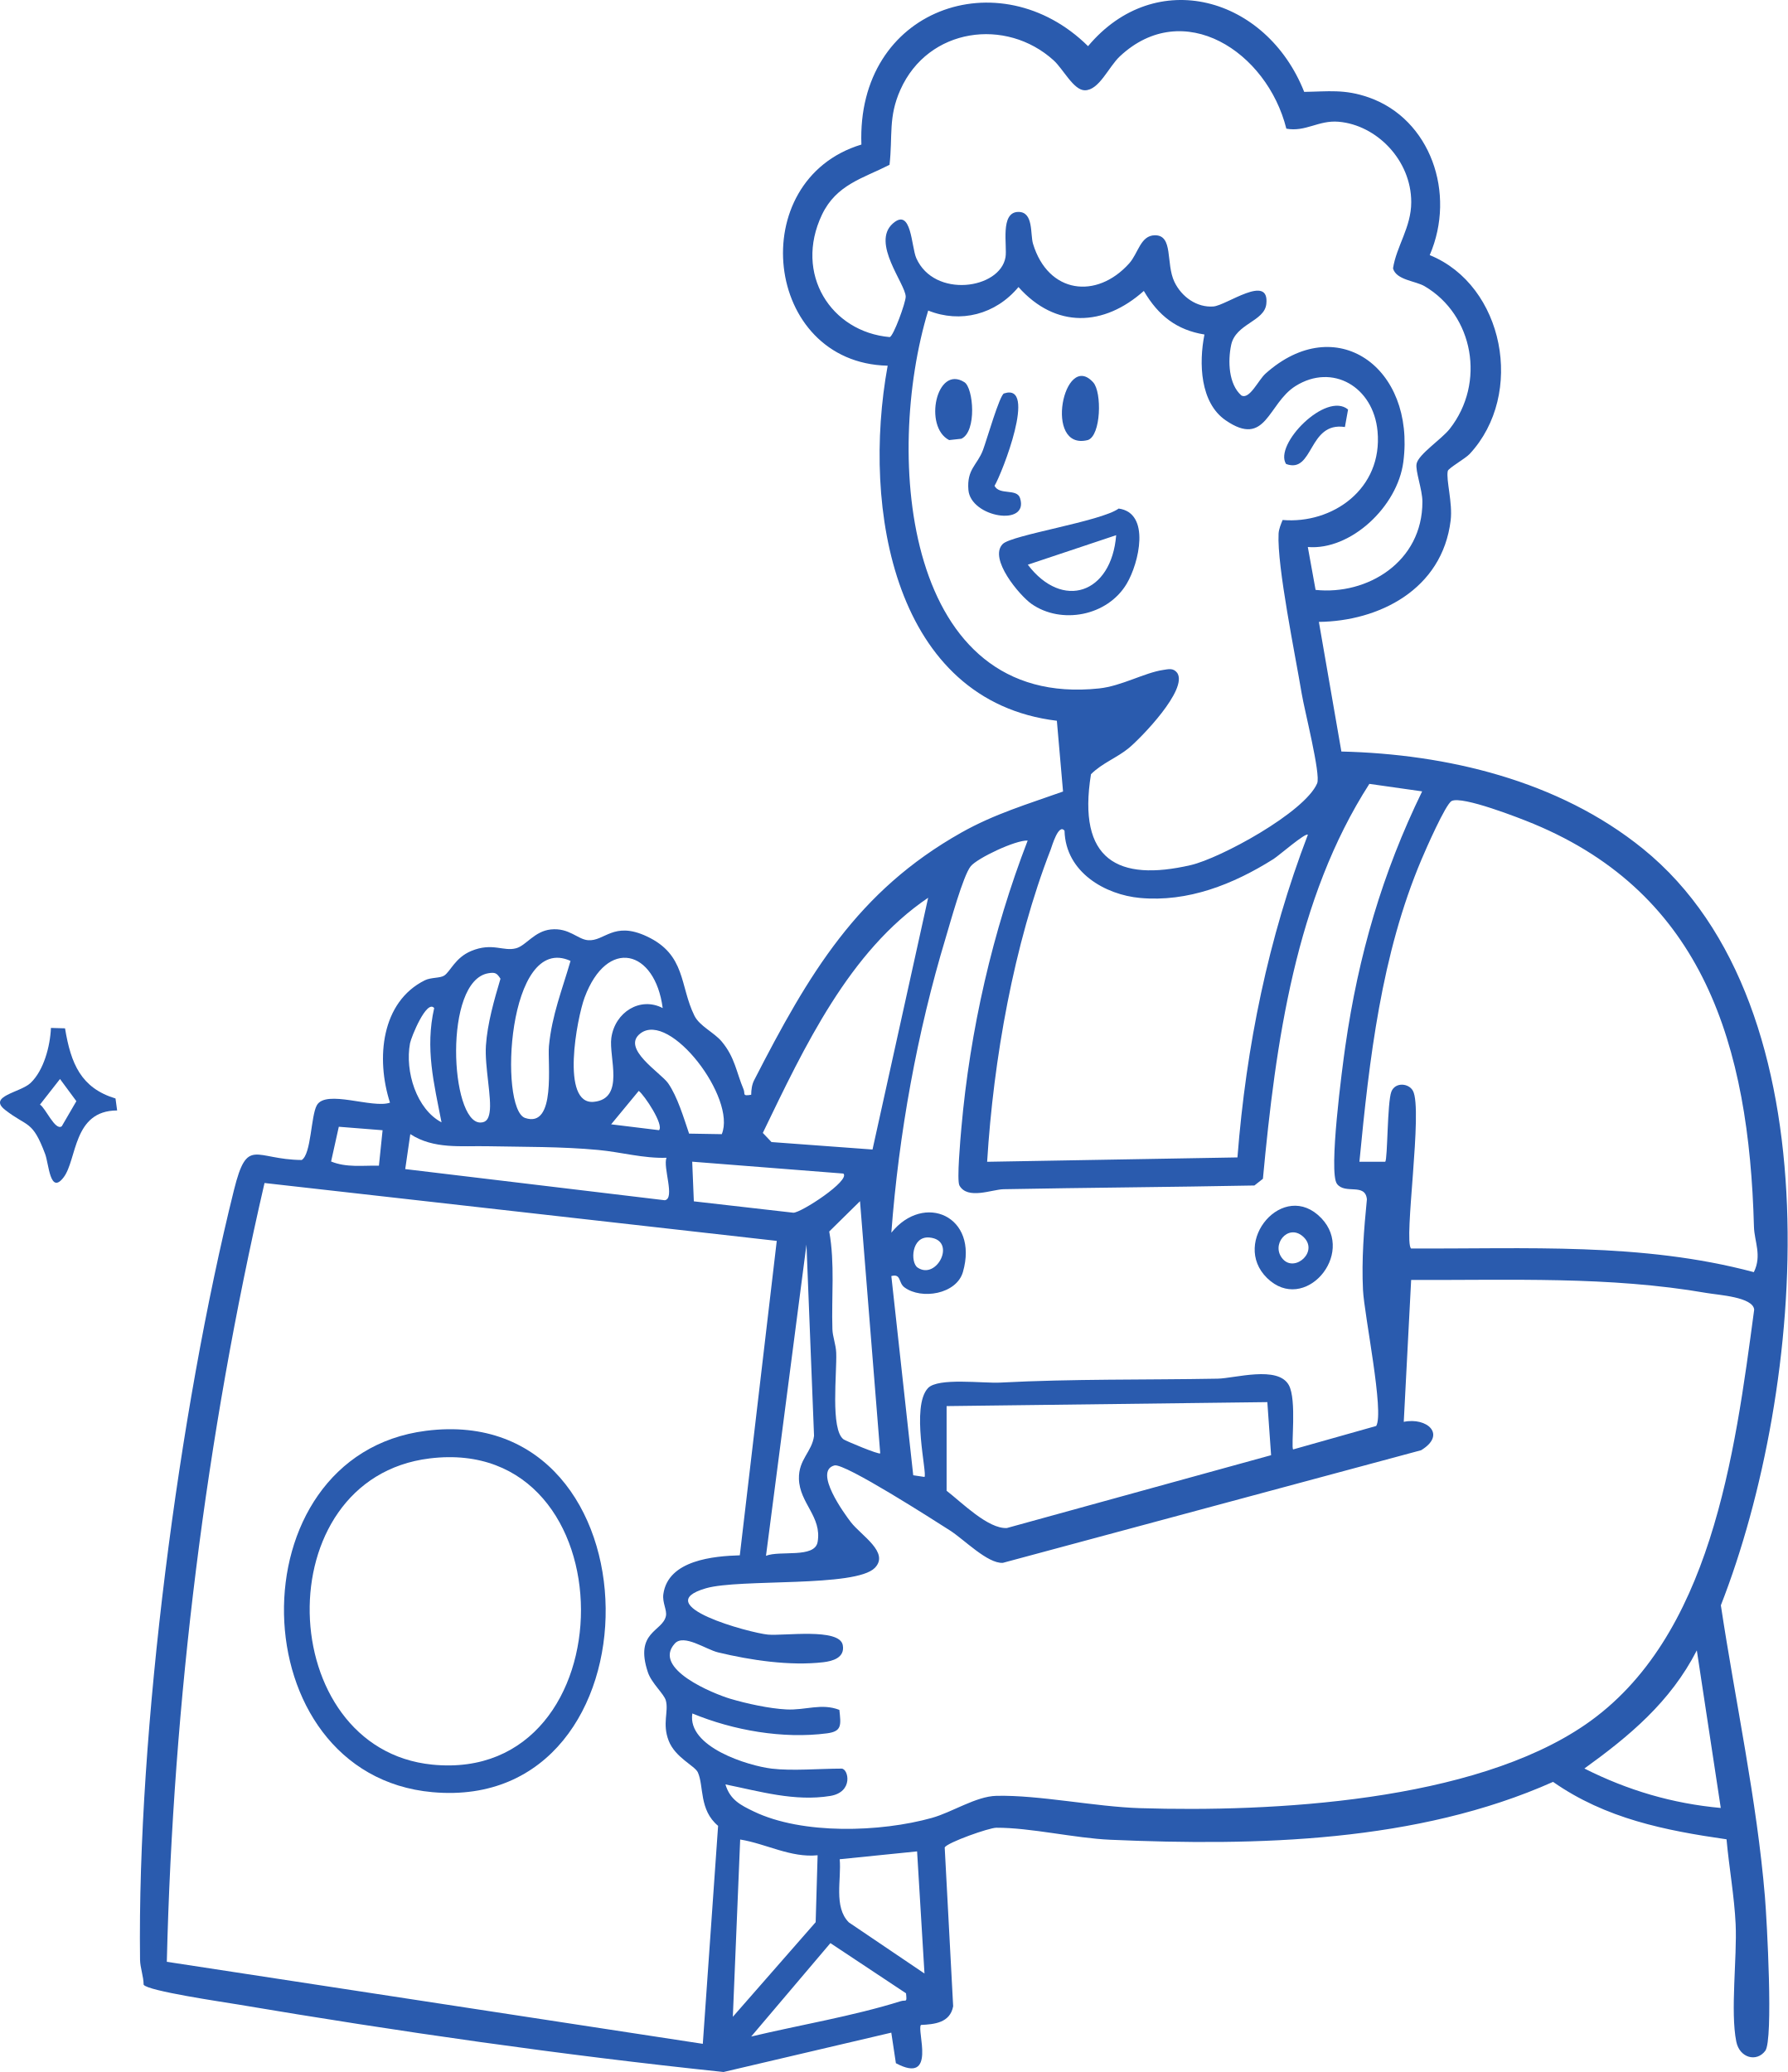
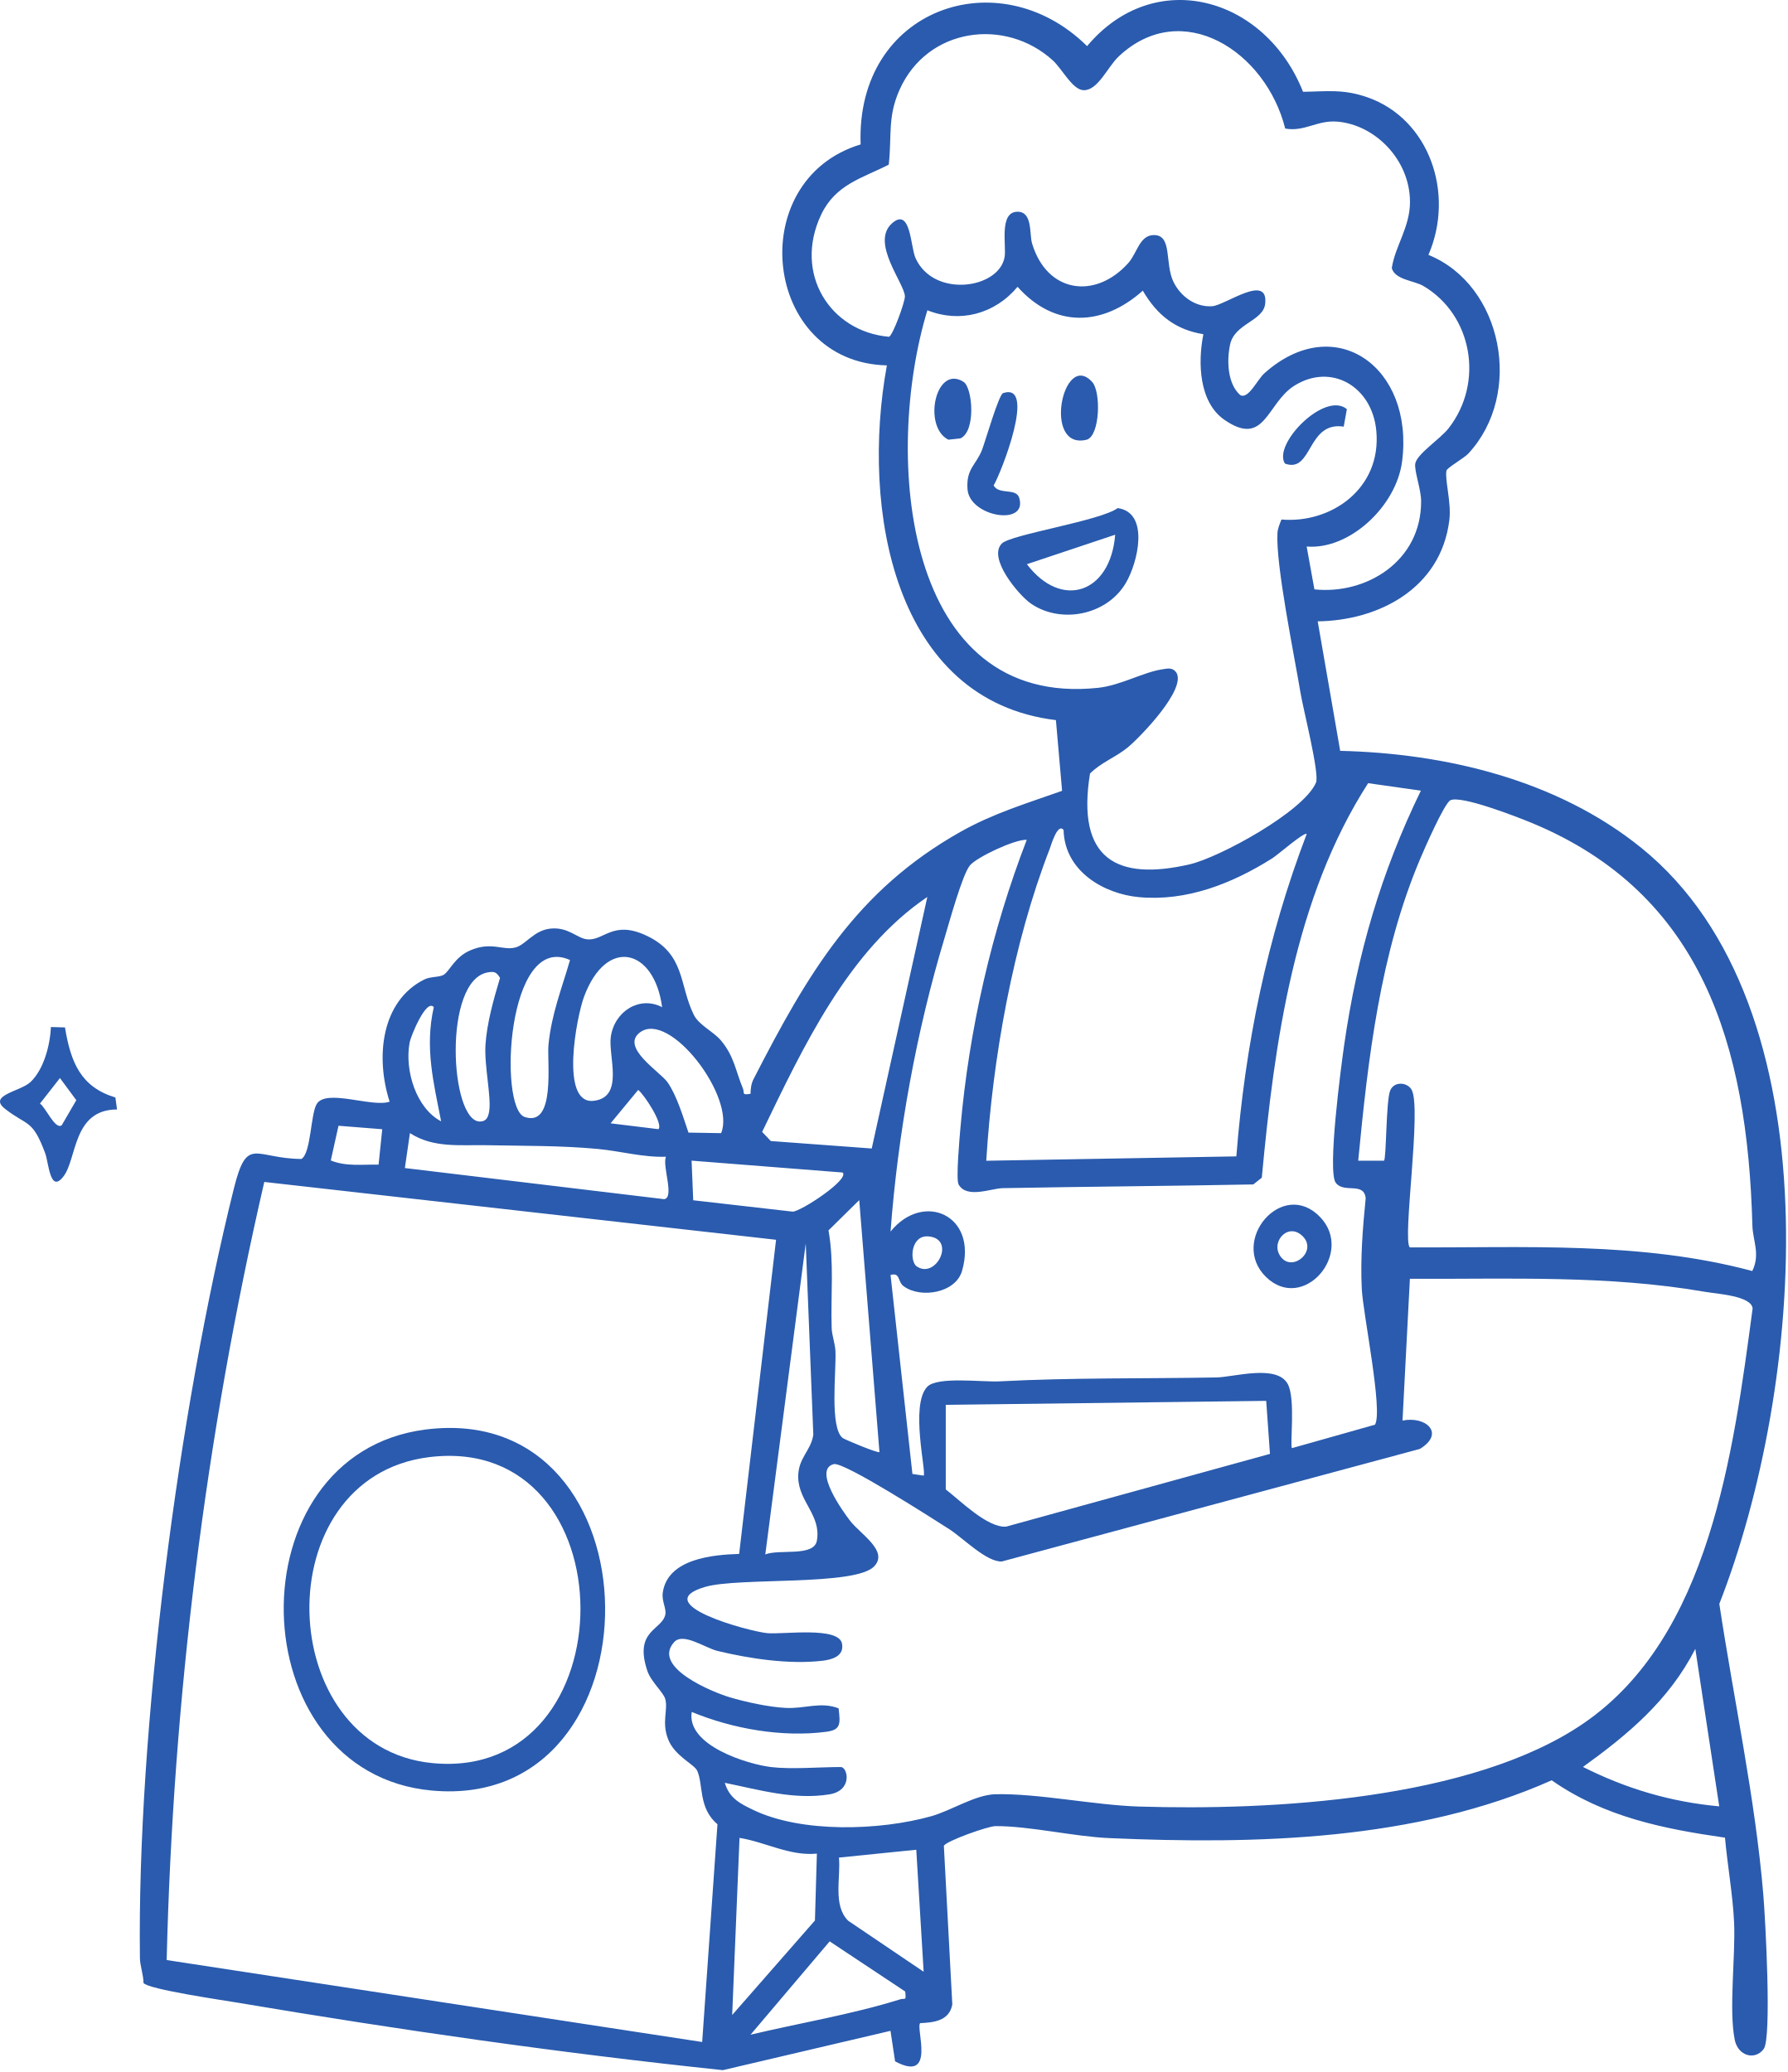
- <svg xmlns="http://www.w3.org/2000/svg" width="314" height="364" viewBox="0 0 314 364" fill="none">
-   <path d="M251.124 44.815C264.179 50.114 267.91 69.23 258.145 79.748C257.394 80.559 254.406 82.244 254.3 82.742C253.965 84.304 255.181 88.319 254.806 91.418C253.328 103.63 242.118 109.137 231.659 109.251L235.611 132.024C254.03 132.461 273.723 137.061 288.591 149.115C322.955 176.969 317.109 244.084 302.266 282.011C304.797 298.814 308.602 316.28 310.006 333.214C310.349 337.316 311.508 358.335 310.071 360.273C308.553 362.324 305.556 361.538 304.977 358.667C303.907 353.377 305.132 343.967 304.862 338.023C304.642 333.231 303.695 327.95 303.262 323.123C292.485 321.569 282.043 319.501 272.792 313.033C248.927 323.682 220.727 324.319 195.058 323.202C188.771 322.931 181.015 321.063 175.006 321.089C173.732 321.089 166.433 323.673 165.935 324.546L167.421 352.452C166.882 355.385 164.082 355.62 161.763 355.734C160.963 356.624 164.612 366.322 157.362 362.455L156.554 357.087L127.088 364C98.643 361.015 70.018 356.904 41.736 352.129C39.32 351.719 25.914 349.772 25.228 348.664C25.22 347.215 24.624 345.705 24.599 344.282C24.085 304.156 31.425 247.942 41.092 209.073C43.451 199.585 44.7 203.714 52.995 203.783C54.677 202.753 54.596 196.05 55.649 194.173C57.249 191.328 65.414 194.793 68.5 193.711C65.993 185.924 66.973 176.009 74.623 172.212C75.701 171.679 77.317 171.862 78.044 171.374C79.13 170.632 79.963 168.24 82.755 167.07C86.502 165.508 88.397 167.21 90.675 166.581C92.406 166.101 93.875 163.587 96.749 163.282C99.95 162.95 101.444 165.01 103.256 165.167C106.187 165.429 107.755 161.746 113.625 164.504C120.516 167.734 119.373 173.172 121.969 178.426C122.884 180.277 125.415 181.351 126.778 182.983C129.097 185.767 129.334 188.36 130.599 191.354C130.942 192.174 130.297 192.602 131.946 192.323C131.954 191.458 132.069 190.542 132.461 189.774C142.046 171.086 150.586 156.561 168.85 146.27C174.687 142.979 180.501 141.268 186.722 139.051L185.636 126.621C157.085 123.165 151.312 89.463 155.917 64.245C134.085 63.748 130.64 31.643 151.304 25.394C150.414 1.503 175.602 -7.234 191.114 8.111C202.986 -6.065 222.466 -0.566 229.079 16.141C233.284 16.08 236.174 15.617 240.453 17.128C251.222 20.916 255.818 33.93 251.132 44.806L251.124 44.815ZM225.944 22.601C222.556 9.053 207.835 -0.531 196.699 9.9C194.715 11.759 193.066 15.862 190.551 15.862C188.567 15.862 186.771 12.143 185.056 10.59C176.72 3.039 163.037 4.837 158.154 15.766C155.991 20.602 156.823 23.857 156.244 28.955C151.615 31.32 146.904 32.403 144.373 37.727C139.441 48.106 145.948 58.31 156.276 59.218C156.938 59.087 159.101 53.108 159.085 52.112C159.044 49.843 152.986 42.668 156.823 39.264C160.122 36.348 160.057 43.349 160.947 45.356C164.114 52.462 175.651 50.812 176.614 45.191C176.957 43.2 175.586 37.23 178.892 37.23C181.57 37.23 180.941 41.14 181.448 42.825C184.101 51.597 192.617 52.654 198.34 46.273C199.94 44.492 200.316 41.367 202.839 41.332C206.145 41.289 204.741 46.273 206.276 49.502C207.558 52.191 210.26 54.059 213.126 53.841C215.42 53.666 223.03 47.966 222.425 53.413C222.082 56.486 217.053 56.852 216.253 60.588C215.649 63.434 215.796 67.484 218.033 69.465C219.47 70.277 221.013 66.777 222.278 65.642C234.648 54.556 248.65 64.516 246.494 81.144C245.474 89.018 237.252 96.716 229.716 96.097L231.08 103.63C240.101 104.59 249.874 98.759 249.842 88.127C249.842 86.015 248.568 82.698 248.821 81.467C249.164 79.791 253.214 77.164 254.651 75.331C260.978 67.266 258.839 55.333 250.226 50.279C248.625 49.337 245.237 49.206 244.682 47.146C245.27 43.27 247.882 39.944 247.882 35.519C247.89 28.152 241.816 21.963 235.129 21.387C231.57 21.082 229.349 23.229 225.92 22.601H225.944ZM211.55 58.764C206.725 57.978 203.467 55.49 200.912 51.109C193.858 57.402 185.416 57.742 178.892 50.428C174.875 55.255 168.695 56.835 163.037 54.556C155.24 80.228 158.881 124.579 193.066 120.939C197.001 120.52 201.042 118.172 204.316 117.692C205.239 117.561 206.08 117.29 206.782 118.215C208.701 121.131 200.397 129.65 198.307 131.387C196.217 133.124 193.58 134.049 191.629 136.013C189.188 151.114 196.381 154.929 209.15 151.978C214.367 150.774 229.177 142.717 231.357 137.611C232.019 136.057 229.12 124.753 228.639 121.838C227.553 115.265 224.279 99.457 224.581 93.749C224.622 92.954 224.989 92.073 225.291 91.348C234.011 92.09 242.91 85.919 241.963 75.759C241.236 67.938 234.035 63.757 227.561 67.816C222.67 70.879 222.425 78.753 215.273 73.83C210.799 70.748 210.554 63.8 211.558 58.773L211.55 58.764ZM249.801 139.025L240.526 137.707C227.553 157.888 224.075 183.096 221.829 207.083L220.335 208.261C205.647 208.549 190.959 208.637 176.271 208.916C174.247 208.96 169.944 210.81 168.523 208.261C168.033 207.388 168.703 199.978 168.858 198.215C170.377 180.958 174.345 163.64 180.509 147.666C178.402 147.553 171.65 150.756 170.499 152.188C169.168 153.837 166.89 162.165 166.098 164.792C161.102 181.324 157.86 199.279 156.562 216.554C162.294 209.422 171.96 213.638 169.136 223.458C168.009 227.369 161.853 228.364 158.873 226.164C157.754 225.344 158.334 223.703 156.562 224.174L160.408 259.168L162.384 259.464C162.906 258.906 159.967 247.096 162.996 243.857C164.759 241.972 172.679 243.045 175.683 242.888C188.461 242.216 201.067 242.434 213.885 242.199C216.922 242.138 224.442 239.851 226.377 243.325C227.814 245.9 226.728 254.166 227.136 254.629L241.726 250.509C243.18 248.152 239.62 230.974 239.408 226.627C239.146 221.302 239.571 215.969 240.093 210.688C239.799 207.738 236.264 209.894 234.835 207.973C233.325 205.948 235.766 187.557 236.305 183.795C238.599 167.803 242.828 153.34 249.793 139.033L249.801 139.025ZM308.063 223.476C309.508 220.551 308.153 218.116 308.079 215.506C307.222 183.55 299.155 157.119 269.379 144.733C266.865 143.686 256.814 139.767 254.977 140.718C253.908 141.277 250.421 149.246 249.678 151.009C242.624 167.681 240.518 186.047 238.779 204.089H243.318C243.743 203.609 243.661 193.693 244.388 191.79C245.049 190.071 247.425 190.263 248.176 191.624C249.972 194.854 246.519 217.915 247.841 219.329C267.967 219.434 288.403 218.221 308.055 223.484L308.063 223.476ZM186.983 145.938C185.93 144.594 184.754 148.714 184.558 149.229C178.076 165.892 174.491 186.143 173.389 204.098L217.355 203.33C218.89 183.733 222.776 164.818 229.724 146.645C229.341 146.209 224.613 150.329 223.683 150.913C216.588 155.382 208.627 158.516 200.242 157.748C194.152 157.189 187.179 153.261 186.983 145.955V145.938ZM153.256 201.942L163.028 157.713C149.157 167.105 141.311 183.864 133.987 199.026L135.514 200.632L153.256 201.942ZM100.211 168.807C89.099 163.762 87.605 194.828 92.234 196.399C97.745 198.276 96.145 186.649 96.422 183.751C96.945 178.313 98.741 173.896 100.211 168.807ZM116.401 177.091C115.054 166.826 106.653 164.609 102.685 175.232C101.362 178.784 98.406 194.173 104.326 193.562C109.829 192.995 106.906 185.697 107.379 182.328C108.016 177.789 112.474 175.04 116.393 177.091H116.401ZM85.792 170.972C77.832 172.273 79.089 197.176 84.363 197.202C85.49 197.202 85.825 196.451 85.996 195.421C86.413 192.916 85.106 187.338 85.351 183.681C85.604 179.832 86.813 175.616 87.907 171.941C87.262 170.911 86.927 170.789 85.792 170.972ZM76.264 177.091C74.942 175.52 72.223 182.197 72.019 183.28C71.096 188.246 73.178 194.871 77.554 197.167C76.223 190.324 74.648 184.17 76.264 177.091ZM126.778 199.245C129.399 192.951 117.699 177.571 112.49 181.543C109.037 184.17 116.058 188.456 117.348 190.289C118.997 192.654 120.091 196.373 121.038 199.149L126.778 199.245ZM115.756 198.546C116.654 197.621 113.217 192.419 112.196 191.642L107.347 197.516L115.756 198.546ZM67.202 198.555L59.511 197.944L58.155 204.045C60.85 205.154 63.732 204.726 66.557 204.779L67.202 198.546V198.555ZM117.062 203.391C113.045 203.53 109.037 202.387 105.077 202.02C98.57 201.409 92.005 201.497 85.678 201.366C80.967 201.27 76.207 201.924 72.068 199.236L71.178 205.381L116.768 210.854C118.63 210.566 116.401 205.04 117.07 203.391H117.062ZM148.136 206.166L121.585 204.08L121.871 211.046L139.351 213.045C140.723 213.062 149.426 207.371 148.136 206.166ZM136.437 217.994L46.464 207.825C36.144 252.464 30.404 298.752 29.302 344.64L123.447 359.051L126.133 320.758C122.761 317.938 123.667 313.81 122.582 311.374C122.051 310.187 118.605 308.791 117.446 305.788C116.287 302.785 117.479 300.664 116.956 298.744C116.638 297.565 114.45 295.724 113.796 293.768C111.421 286.628 116.376 286.654 116.964 283.905C117.193 282.857 116.311 281.557 116.515 280.055C117.348 274.041 125.423 273.369 129.946 273.23L136.437 217.985V217.994ZM154.611 255.318L151.059 211.02L145.654 216.344C146.667 221.983 146.03 227.779 146.21 233.505C146.25 234.814 146.814 236.167 146.879 237.634C147.026 241.125 145.818 251.137 148.177 252.865C148.528 253.118 154.39 255.589 154.619 255.318H154.611ZM161.175 222.681C164.572 224.977 168.123 217.846 163.249 217.4C160.065 217.112 159.869 221.8 161.175 222.681ZM134.543 273.317C137 272.33 143.107 273.797 143.613 270.89C144.397 266.43 140.437 264.091 140.331 259.796C140.25 256.357 142.617 255.091 142.985 252.246L141.654 218.64L134.543 273.326V273.317ZM135.514 310.702C139.139 311.139 144.013 310.702 147.818 310.702C149.026 310.702 149.965 314.822 145.834 315.503C139.613 316.524 133.44 314.7 127.423 313.478C128.231 316.201 130.117 317.127 132.371 318.218C140.935 322.355 154.701 321.875 163.682 319.361C167.258 318.366 171.413 315.573 175.014 315.485C182.509 315.311 192.364 317.406 200.242 317.65C223.348 318.366 258.757 316.55 278.499 302.951C300.535 287.772 304.699 255.65 308.12 230.066C307.9 227.84 301.842 227.508 299.792 227.15C282.63 224.165 265.199 224.933 247.866 224.855L246.568 249.784C250.626 248.937 254.153 252.001 249.621 254.768L176.141 274.556C173.446 274.696 169.356 270.463 166.874 268.874C164.139 267.128 148.341 256.977 146.577 257.439C142.821 258.417 148.349 265.976 149.459 267.416C151.272 269.764 156.285 272.723 153.672 275.429C150.308 278.912 129.93 277.306 124.01 279.017C113.699 281.993 131.718 286.864 134.885 287.161C137.653 287.423 147.459 285.939 148.03 289.002C148.455 291.254 146.169 291.831 144.601 292.014C138.755 292.695 131.848 291.665 126.133 290.286C123.986 289.771 120.116 286.986 118.532 288.723C114.474 293.166 125.374 297.565 128.24 298.421C131.105 299.276 135.147 300.158 138.127 300.306C141.515 300.481 144.266 299.154 147.434 300.385C147.72 303.064 147.9 304.156 145.271 304.505C137.523 305.517 128.827 303.998 121.61 301.013C120.655 306.914 131.424 310.205 135.53 310.702H135.514ZM166.27 247.008V261.891C168.948 263.96 173.569 268.621 176.859 268.437L223.266 255.641L222.605 246.319L166.27 247.017V247.008ZM302.25 317.615L298.045 289.928C293.399 299.014 286.158 305.011 278.295 310.685C285.953 314.543 293.775 316.838 302.25 317.615ZM143.613 325.925C138.886 326.396 134.583 323.9 130.011 323.158L128.721 354.302L143.27 337.683L143.613 325.925ZM161.085 325.244L147.491 326.623C147.826 330.141 146.389 335.003 149.1 337.718L162.384 346.7L161.085 325.244ZM159.142 350.174L145.859 341.358L131.946 357.768C140.454 355.743 149.884 354.171 158.203 351.562C159.142 351.265 159.33 351.954 159.142 350.174Z" fill="#2A5BAE" />
-   <path d="M11.422 180.652C12.451 186.876 14.231 191.135 20.289 192.977L20.575 195.081C12.777 195.098 13.561 203.714 11.169 206.838C8.777 209.963 8.589 204.473 7.928 202.727C5.674 196.722 4.858 198.066 0.914 194.993C-2.221 192.549 3.568 191.947 5.364 190.254C7.683 188.063 8.809 183.812 8.948 180.582L11.414 180.652H11.422ZM10.851 197.857L13.414 193.448L10.54 189.555L7.021 194.051C8.001 194.636 9.691 198.721 10.851 197.857Z" fill="#2A5BAE" />
-   <path d="M74.827 251.355C116.507 246.048 116.923 318.549 75.954 314.84C41.948 311.767 40.822 255.685 74.827 251.355ZM75.472 256.209C46.529 259.761 48.064 307.237 75.945 310.004C110.759 313.452 110.898 251.862 75.472 256.209Z" fill="#2A5BAE" />
-   <path d="M176.133 95.564C177.725 93.967 193.393 91.601 196.495 89.341C202.137 90.117 200.071 98.916 197.899 102.556C194.495 108.265 186.396 109.731 181.195 106.1C179.097 104.633 173.586 98.113 176.133 95.564ZM196.054 94.019L180.534 99.204C186.632 107.226 195.23 104.328 196.054 94.019Z" fill="#2A5BAE" />
-   <path d="M176.361 69.116C182.272 67.169 176.01 83.143 174.687 85.352C175.577 87.054 178.606 85.753 179.17 87.507C180.795 92.596 170.499 90.912 170.099 86.067C169.797 82.392 171.667 81.712 172.663 79.049C173.308 77.33 175.594 69.369 176.353 69.116H176.361Z" fill="#2A5BAE" />
-   <path d="M192.022 67.178C193.573 68.898 193.401 76.501 191.091 77.303C183.204 79.311 186.87 61.452 192.022 67.178Z" fill="#2A5BAE" />
-   <path d="M169.397 67.143C170.989 68.156 171.609 75.82 168.858 77.077L166.719 77.312C162.171 74.999 164.474 64.018 169.397 67.143Z" fill="#2A5BAE" />
-   <path d="M236.787 71.936L236.231 75.017C229.732 74.03 230.778 83.3 225.895 81.511C223.707 78.107 232.917 68.697 236.787 71.944V71.936Z" fill="#2A5BAE" />
-   <path d="M232.1 214.013C238.166 220.368 229.104 230.877 222.58 224.54C216.057 218.203 225.487 207.083 232.1 214.013ZM225.364 221.223C227.52 223.572 231.79 219.748 228.818 217.182C226.197 214.921 223.095 218.745 225.364 221.223Z" fill="#2A5BAE" />
+ <svg xmlns="http://www.w3.org/2000/svg" width="264" height="306" viewBox="0 0 264 306" fill="none">
+   <path d="M210.921 37.641C221.886 42.091 225.02 58.147 216.818 66.981C216.188 67.663 213.678 69.078 213.589 69.496C213.307 70.808 214.329 74.18 214.014 76.783C212.772 87.04 203.357 91.666 194.573 91.761L197.892 110.888C213.362 111.255 229.902 115.119 242.39 125.243C271.253 148.638 266.343 205.009 253.876 236.863C256.002 250.976 259.197 265.646 260.377 279.869C260.665 283.315 261.639 300.969 260.432 302.596C259.156 304.319 256.64 303.66 256.153 301.248C255.254 296.805 256.283 288.901 256.057 283.909C255.872 279.884 255.076 275.448 254.713 271.394C245.661 270.089 236.89 268.352 229.121 262.919C209.076 271.863 185.391 272.399 163.831 271.46C158.551 271.233 152.036 269.664 146.989 269.686C145.919 269.686 139.789 271.856 139.37 272.589L140.618 296.028C140.166 298.491 137.814 298.689 135.866 298.784C135.194 299.532 138.259 307.677 132.17 304.429L131.491 299.921L106.743 305.727C82.851 303.22 58.809 299.767 35.055 295.756C33.025 295.412 21.765 293.777 21.189 292.846C21.182 291.629 20.682 290.36 20.661 289.165C20.229 255.463 26.394 208.249 34.513 175.602C36.495 167.633 37.544 171.101 44.511 171.16C45.924 170.295 45.855 164.664 46.74 163.088C48.084 160.698 54.941 163.608 57.533 162.699C55.428 156.16 56.251 147.831 62.677 144.642C63.582 144.195 64.94 144.349 65.55 143.938C66.462 143.315 67.161 141.306 69.507 140.324C72.654 139.012 74.245 140.441 76.158 139.913C77.612 139.51 78.847 137.399 81.26 137.142C83.948 136.863 85.203 138.594 86.726 138.726C89.188 138.946 90.504 135.852 95.435 138.168C101.222 140.881 100.262 145.449 102.443 149.862C103.211 151.416 105.337 152.318 106.482 153.689C108.43 156.028 108.628 158.205 109.691 160.72C109.979 161.409 109.438 161.768 110.823 161.534C110.83 160.808 110.926 160.038 111.255 159.393C119.305 143.696 126.478 131.497 141.818 122.853C146.722 120.089 151.604 118.652 156.829 116.79L155.917 106.35C131.937 103.447 127.089 75.141 130.956 53.96C112.619 53.542 109.726 26.578 127.082 21.328C126.334 1.262 147.49 -6.076 160.519 6.812C170.489 -5.094 186.851 -0.475 192.406 13.557C195.937 13.506 198.365 13.117 201.958 14.386C211.003 17.567 214.864 28.498 210.928 37.633L210.921 37.641ZM189.773 18.982C186.927 7.604 174.563 -0.446 165.209 8.315C163.543 9.877 162.158 13.322 160.046 13.322C158.379 13.322 156.871 10.199 155.43 8.894C148.429 2.553 136.936 4.063 132.835 13.242C131.018 17.303 131.717 20.038 131.231 24.32C127.342 26.306 123.386 27.215 121.26 31.688C117.118 40.405 122.583 48.975 131.258 49.737C131.813 49.627 133.631 44.605 133.617 43.77C133.583 41.864 128.494 35.837 131.717 32.978C134.488 30.529 134.433 36.409 135.18 38.095C137.841 44.063 147.531 42.677 148.34 37.956C148.628 36.284 147.476 31.27 150.253 31.27C152.502 31.27 151.974 34.554 152.4 35.969C154.628 43.337 161.78 44.224 166.588 38.865C167.932 37.369 168.247 34.745 170.366 34.715C173.143 34.679 171.964 38.865 173.253 41.578C174.33 43.836 176.599 45.405 179.006 45.221C180.933 45.075 187.325 40.287 186.817 44.862C186.529 47.443 182.305 47.751 181.633 50.889C181.125 53.279 181.249 56.68 183.128 58.344C184.335 59.026 185.631 56.086 186.694 55.133C197.083 45.822 208.843 54.188 207.033 68.154C206.176 74.767 199.27 81.233 192.941 80.713L194.086 87.04C201.663 87.846 209.872 82.949 209.844 74.019C209.844 72.245 208.775 69.459 208.987 68.425C209.275 67.017 212.677 64.811 213.883 63.271C219.198 56.497 217.401 46.475 210.167 42.23C208.823 41.438 205.977 41.328 205.51 39.598C206.004 36.343 208.199 33.55 208.199 29.833C208.205 23.645 203.104 18.447 197.487 17.963C194.497 17.707 192.632 19.51 189.752 18.982H189.773ZM177.683 49.356C173.63 48.696 170.894 46.607 168.748 42.927C162.823 48.212 155.732 48.498 150.253 42.355C146.879 46.409 141.688 47.736 136.936 45.822C130.387 67.384 133.446 104.635 162.158 101.578C165.463 101.226 168.857 99.254 171.607 98.85C172.382 98.74 173.088 98.513 173.678 99.29C175.29 101.739 168.316 108.894 166.56 110.353C164.805 111.812 162.59 112.589 160.951 114.239C158.9 126.922 164.942 130.126 175.667 127.648C180.049 126.636 192.488 119.869 194.319 115.581C194.875 114.276 192.44 104.781 192.036 102.333C191.124 96.812 188.374 83.535 188.627 78.74C188.662 78.073 188.97 77.333 189.224 76.724C196.548 77.347 204.022 72.164 203.227 63.63C202.617 57.062 196.568 53.55 191.13 56.959C187.023 59.532 186.817 66.145 180.81 62.01C177.052 59.422 176.846 53.586 177.69 49.364L177.683 49.356ZM209.81 116.768L202.02 115.661C191.124 132.611 188.202 153.784 186.316 173.931L185.062 174.921C172.725 175.163 160.388 175.236 148.052 175.471C146.351 175.507 142.737 177.061 141.544 174.921C141.133 174.188 141.695 167.963 141.825 166.482C143.101 151.988 146.434 137.443 151.611 124.026C149.842 123.931 144.171 126.622 143.204 127.824C142.086 129.21 140.173 136.204 139.507 138.41C135.311 152.296 132.588 167.377 131.498 181.885C136.312 175.896 144.431 179.437 142.058 187.685C141.112 190.969 135.942 191.805 133.439 189.957C132.499 189.268 132.986 187.89 131.498 188.286L134.728 217.677L136.387 217.926C136.826 217.457 134.358 207.538 136.902 204.818C138.383 203.234 145.035 204.136 147.558 204.004C158.29 203.44 168.878 203.623 179.644 203.425C182.195 203.374 188.511 201.453 190.136 204.371C191.343 206.534 190.431 213.476 190.774 213.865L203.028 210.404C204.249 208.425 201.259 193.997 201.081 190.346C200.861 185.874 201.218 181.394 201.657 176.959C201.41 174.481 198.44 176.292 197.24 174.679C195.972 172.978 198.022 157.531 198.475 154.371C200.402 140.94 203.954 128.792 209.803 116.776L209.81 116.768ZM258.745 187.699C259.959 185.243 258.82 183.198 258.759 181.006C258.039 154.166 251.263 131.966 226.254 121.563C224.142 120.683 215.701 117.391 214.158 118.19C213.259 118.66 210.331 125.353 209.707 126.834C203.782 140.837 202.013 156.262 200.553 171.416H204.365C204.722 171.013 204.653 162.685 205.264 161.086C205.819 159.642 207.815 159.803 208.445 160.947C209.954 163.66 207.053 183.029 208.164 184.217C225.068 184.305 242.232 183.286 258.738 187.707L258.745 187.699ZM157.049 122.575C156.164 121.446 155.177 124.906 155.012 125.339C149.567 139.334 146.557 156.343 145.631 171.424L182.559 170.778C183.848 154.319 187.112 138.432 192.948 123.168C192.625 122.802 188.655 126.262 187.873 126.754C181.914 130.507 175.228 133.139 168.185 132.494C163.07 132.025 157.213 128.726 157.049 122.589V122.575ZM128.721 169.613L136.929 132.465C125.278 140.353 118.688 154.429 112.537 167.164L113.819 168.513L128.721 169.613ZM84.168 141.783C74.835 137.545 73.58 163.638 77.468 164.957C82.097 166.534 80.753 156.768 80.986 154.334C81.425 149.767 82.933 146.057 84.168 141.783ZM97.766 148.74C96.635 140.119 89.578 138.256 86.246 147.179C85.135 150.163 82.652 163.088 87.624 162.575C92.246 162.098 89.791 155.969 90.189 153.139C90.724 149.327 94.468 147.017 97.759 148.74H97.766ZM72.058 143.601C65.372 144.693 66.428 165.61 70.858 165.632C71.804 165.632 72.085 165.001 72.229 164.136C72.579 162.032 71.482 157.347 71.687 154.275C71.9 151.042 72.915 147.501 73.834 144.415C73.292 143.55 73.011 143.447 72.058 143.601ZM64.055 148.74C62.944 147.421 60.66 153.029 60.489 153.938C59.714 158.11 61.463 163.674 65.138 165.602C64.021 159.855 62.697 154.686 64.055 148.74ZM106.482 167.347C108.683 162.061 98.856 149.144 94.481 152.479C91.581 154.686 97.478 158.286 98.562 159.825C99.947 161.812 100.866 164.935 101.661 167.267L106.482 167.347ZM97.225 166.761C97.979 165.984 95.092 161.614 94.235 160.962L90.161 165.896L97.225 166.761ZM56.443 166.768L49.983 166.255L48.845 171.38C51.108 172.311 53.529 171.951 55.901 171.995L56.443 166.761V166.768ZM98.322 170.83C94.948 170.947 91.581 169.987 88.255 169.679C82.79 169.166 77.276 169.239 71.962 169.129C68.005 169.048 64.007 169.598 60.53 167.34L59.783 172.501L98.075 177.098C99.638 176.856 97.766 172.215 98.329 170.83H98.322ZM124.421 173.161L102.121 171.409L102.361 177.259L117.042 178.938C118.195 178.953 125.505 174.173 124.421 173.161ZM114.594 183.095L39.025 174.554C30.358 212.047 25.537 250.925 24.611 289.466L103.684 301.57L105.94 269.407C103.108 267.039 103.869 263.572 102.957 261.526C102.512 260.529 99.618 259.356 98.644 256.834C97.67 254.312 98.671 252.531 98.233 250.918C97.965 249.928 96.127 248.381 95.579 246.739C93.583 240.742 97.746 240.764 98.239 238.454C98.431 237.575 97.691 236.482 97.862 235.221C98.562 230.17 105.344 229.605 109.143 229.488L114.594 183.088V183.095ZM129.859 214.444L126.876 177.237L122.336 181.71C123.187 186.446 122.652 191.314 122.803 196.123C122.837 197.223 123.31 198.359 123.365 199.591C123.488 202.523 122.474 210.932 124.455 212.384C124.75 212.597 129.674 214.671 129.866 214.444H129.859ZM135.372 187.032C138.225 188.96 141.208 182.97 137.114 182.597C134.44 182.355 134.275 186.292 135.372 187.032ZM113.003 229.561C115.068 228.733 120.197 229.965 120.622 227.523C121.28 223.777 117.955 221.812 117.865 218.205C117.797 215.316 119.785 214.253 120.094 211.863L118.976 183.638L113.003 229.569V229.561ZM113.819 260.962C116.864 261.328 120.958 260.962 124.154 260.962C125.169 260.962 125.957 264.422 122.487 264.994C117.262 265.852 112.078 264.319 107.024 263.293C107.703 265.58 109.287 266.358 111.179 267.274C118.373 270.749 129.934 270.346 137.478 268.234C140.481 267.399 143.972 265.053 146.996 264.979C153.291 264.833 161.568 266.592 168.185 266.797C187.592 267.399 217.333 265.874 233.914 254.451C252.422 241.702 255.92 214.723 258.793 193.234C258.608 191.365 253.519 191.086 251.798 190.786C237.384 188.278 222.743 188.924 208.185 188.858L207.095 209.796C210.503 209.085 213.465 211.658 209.659 213.982L147.942 230.602C145.679 230.72 142.244 227.164 140.159 225.83C137.862 224.363 124.593 215.837 123.111 216.226C119.957 217.047 124.599 223.396 125.532 224.605C127.054 226.577 131.265 229.063 129.07 231.336C126.245 234.261 109.129 232.912 104.157 234.349C95.496 236.849 110.631 240.94 113.291 241.189C115.616 241.409 123.852 240.163 124.332 242.736C124.689 244.627 122.768 245.111 121.452 245.265C116.542 245.837 110.74 244.972 105.94 243.814C104.137 243.381 100.886 241.042 99.556 242.501C96.148 246.233 105.303 249.928 107.71 250.646C110.116 251.365 113.511 252.105 116.014 252.23C118.86 252.377 121.171 251.262 123.831 252.296C124.071 254.547 124.222 255.463 122.014 255.756C115.506 256.607 108.203 255.331 102.141 252.824C101.339 257.78 110.384 260.544 113.833 260.962H113.819ZM139.652 207.465V219.965C141.901 221.702 145.782 225.617 148.546 225.463L187.523 214.715L186.968 206.885L139.652 207.472V207.465ZM253.862 266.768L250.331 243.513C246.429 251.145 240.346 256.182 233.743 260.947C240.175 264.187 246.744 266.116 253.862 266.768ZM120.622 273.748C116.652 274.143 113.038 272.047 109.198 271.424L108.114 297.582L120.334 283.623L120.622 273.748ZM135.297 273.176L123.879 274.334C124.161 277.289 122.954 281.372 125.23 283.652L136.387 291.196L135.297 273.176ZM133.665 294.114L122.508 286.709L110.823 300.492C117.968 298.792 125.889 297.472 132.876 295.28C133.665 295.031 133.823 295.61 133.665 294.114Z" fill="#2A5BAE" />
+   <path d="M9.594 151.732C10.458 156.959 11.953 160.536 17.041 162.083L17.281 163.85C10.732 163.865 11.39 171.101 9.381 173.726C7.372 176.35 7.214 171.739 6.659 170.273C4.766 165.229 4.08 166.358 0.768 163.777C-1.865 161.724 2.997 161.218 4.505 159.796C6.453 157.956 7.399 154.385 7.516 151.673L9.587 151.732H9.594ZM9.114 166.182L11.267 162.479L8.853 159.21L5.897 162.985C6.72 163.476 8.14 166.907 9.114 166.182Z" fill="#2A5BAE" />
+   <path d="M62.848 211.116C97.856 206.658 98.205 267.553 63.794 264.437C35.233 261.856 34.287 214.752 62.848 211.116ZM63.39 215.192C39.08 218.176 40.37 258.051 63.788 260.375C93.028 263.271 93.144 211.541 63.39 215.192Z" fill="#2A5BAE" />
+   <path d="M147.936 80.265C149.273 78.924 162.432 76.937 165.038 75.038C169.777 75.691 168.042 83.081 166.217 86.138C163.358 90.933 156.555 92.164 152.187 89.114C150.425 87.883 145.796 82.406 147.936 80.265ZM164.668 78.968L151.632 83.323C156.754 90.06 163.975 87.626 164.668 78.968Z" fill="#2A5BAE" />
+   <path d="M148.128 58.052C153.093 56.417 147.833 69.833 146.722 71.688C147.47 73.118 150.014 72.025 150.487 73.499C151.851 77.773 143.204 76.358 142.868 72.289C142.614 69.203 144.185 68.631 145.021 66.395C145.563 64.951 147.483 58.264 148.121 58.052H148.128Z" fill="#2A5BAE" />
+   <path d="M161.281 56.424C162.584 57.868 162.44 64.254 160.499 64.928C153.875 66.614 156.954 51.614 161.281 56.424Z" fill="#2A5BAE" />
+   <path d="M142.278 56.394C143.615 57.245 144.136 63.681 141.825 64.737L140.029 64.935C136.209 62.992 138.143 53.77 142.278 56.394Z" fill="#2A5BAE" />
+   <path d="M198.88 60.419L198.413 63.007C192.955 62.179 193.832 69.965 189.732 68.462C187.894 65.602 195.629 57.699 198.88 60.426V60.419Z" fill="#2A5BAE" />
+   <path d="M194.943 179.752C200.038 185.089 192.426 193.916 186.947 188.594C181.468 183.271 189.388 173.931 194.943 179.752ZM189.286 185.808C191.096 187.78 194.682 184.569 192.186 182.413C189.985 180.514 187.379 183.726 189.286 185.808Z" fill="#2A5BAE" />
</svg>
